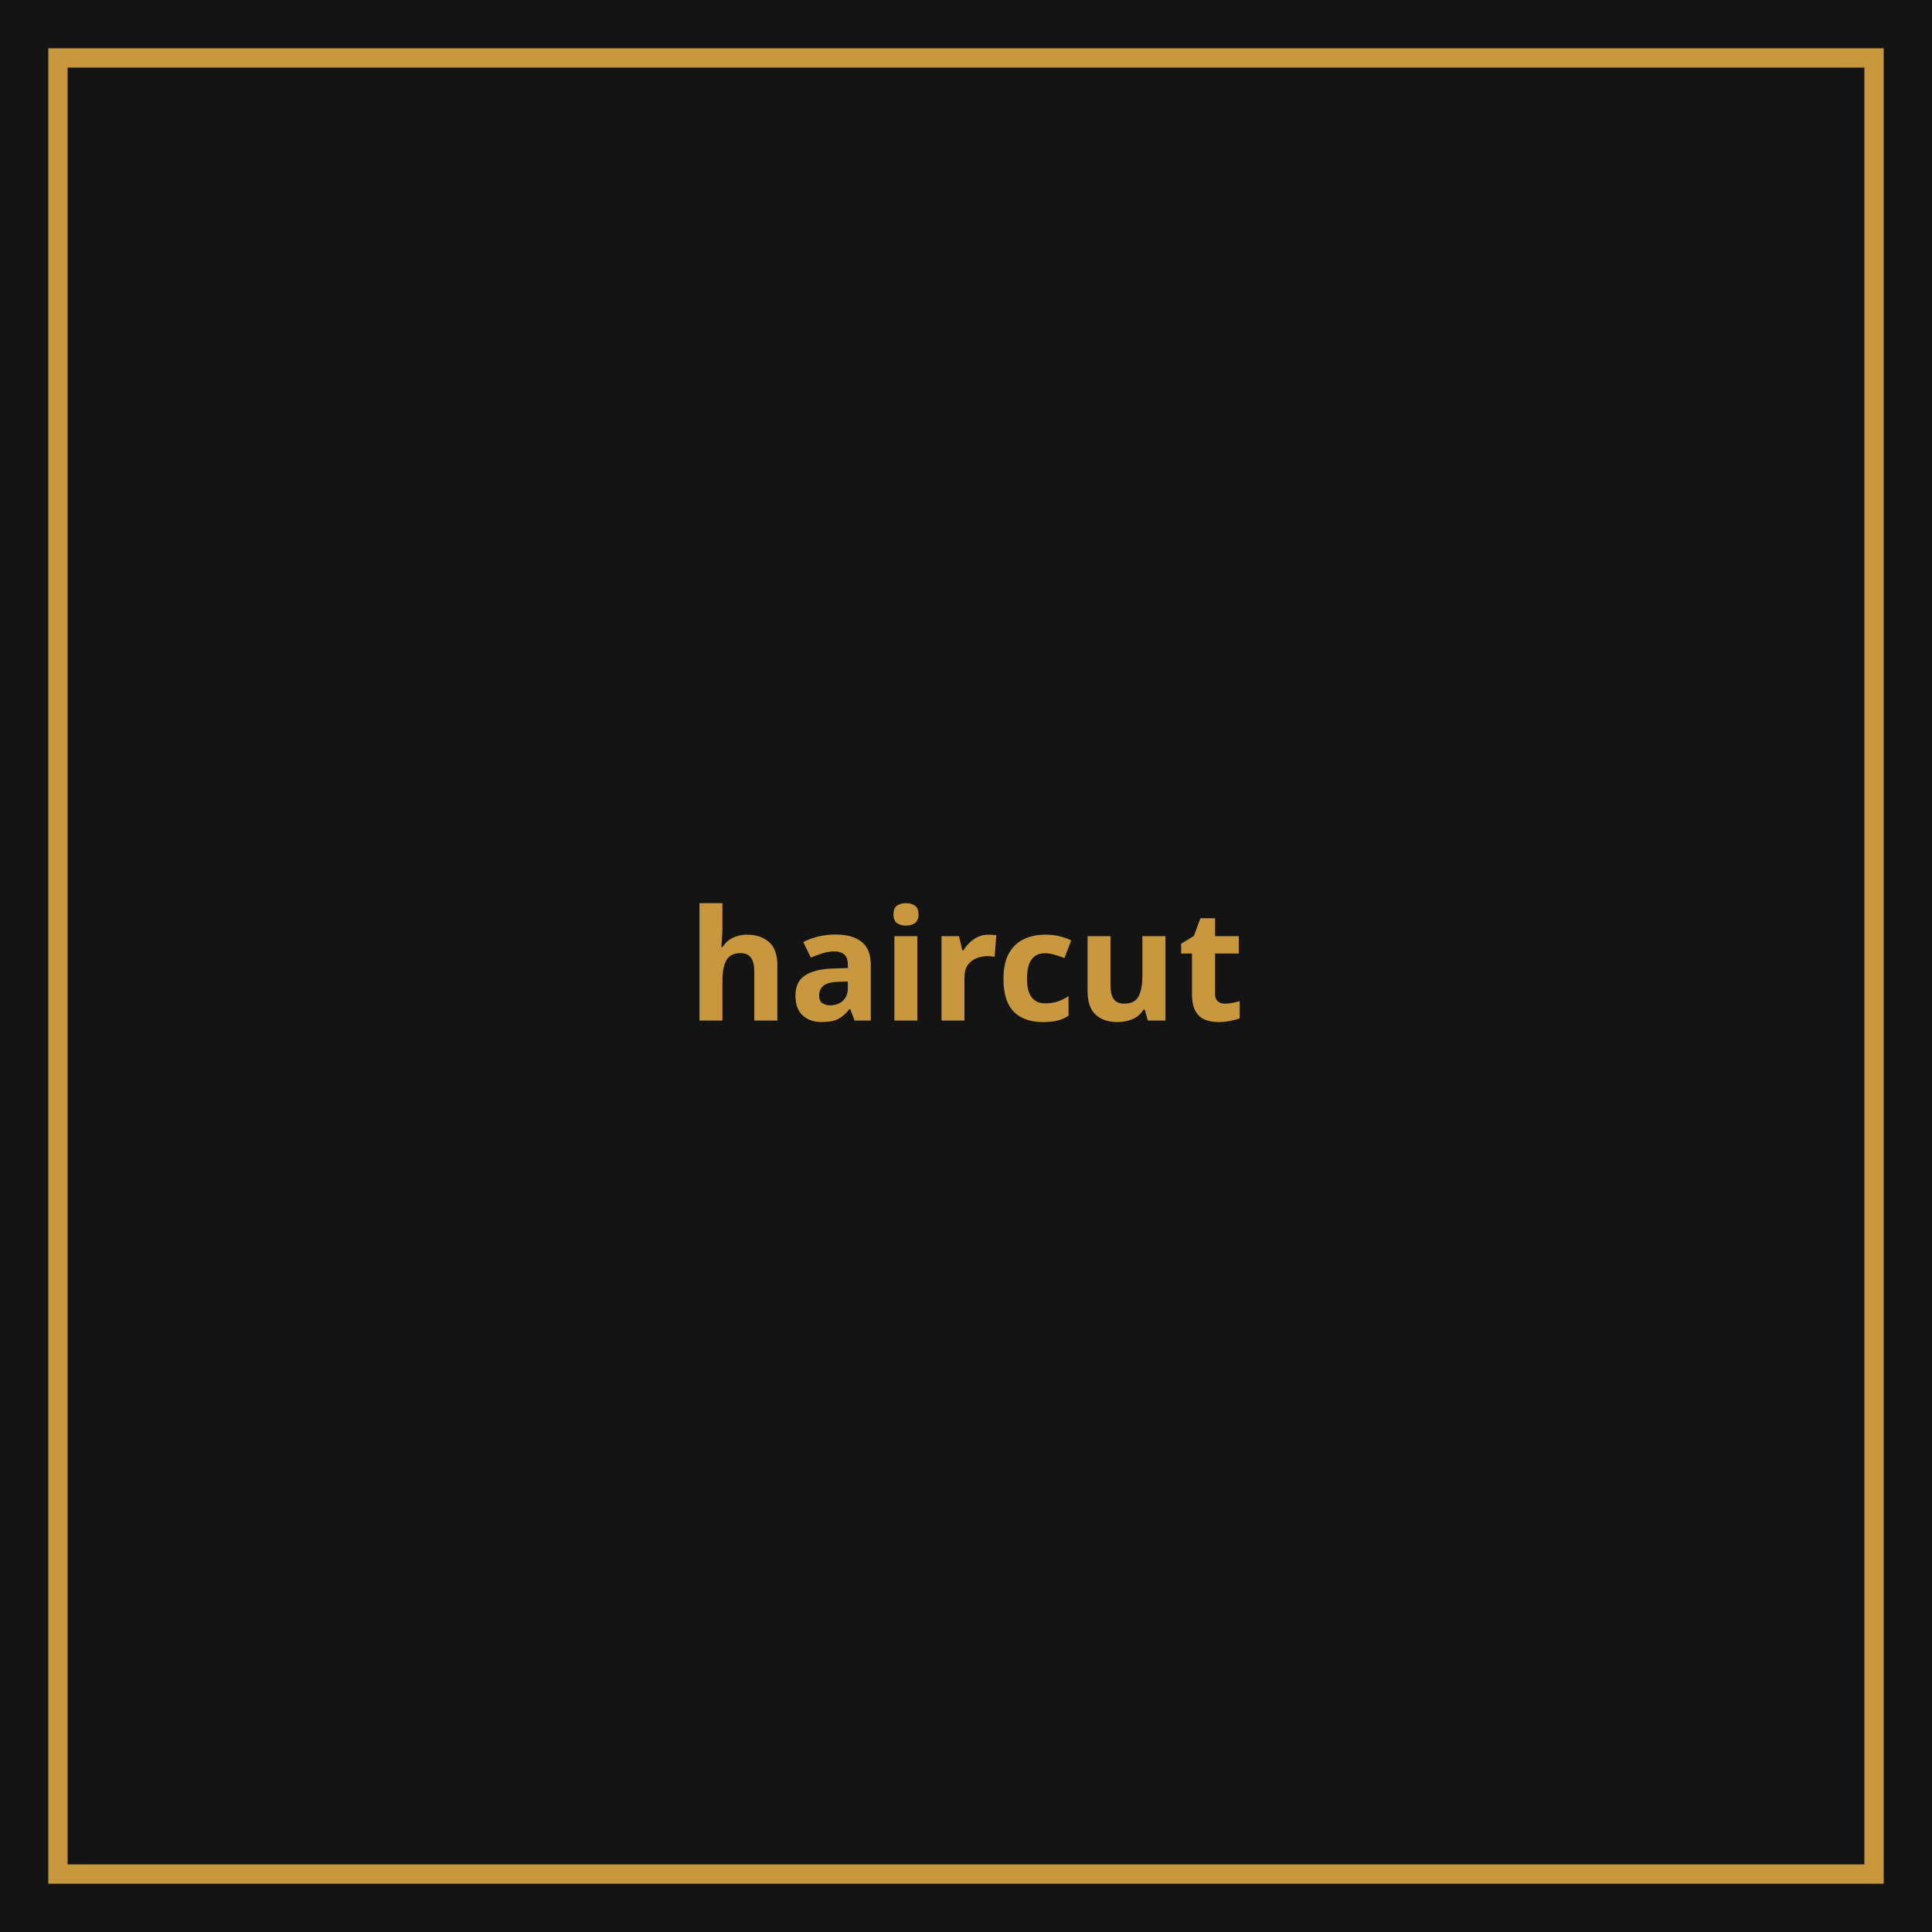
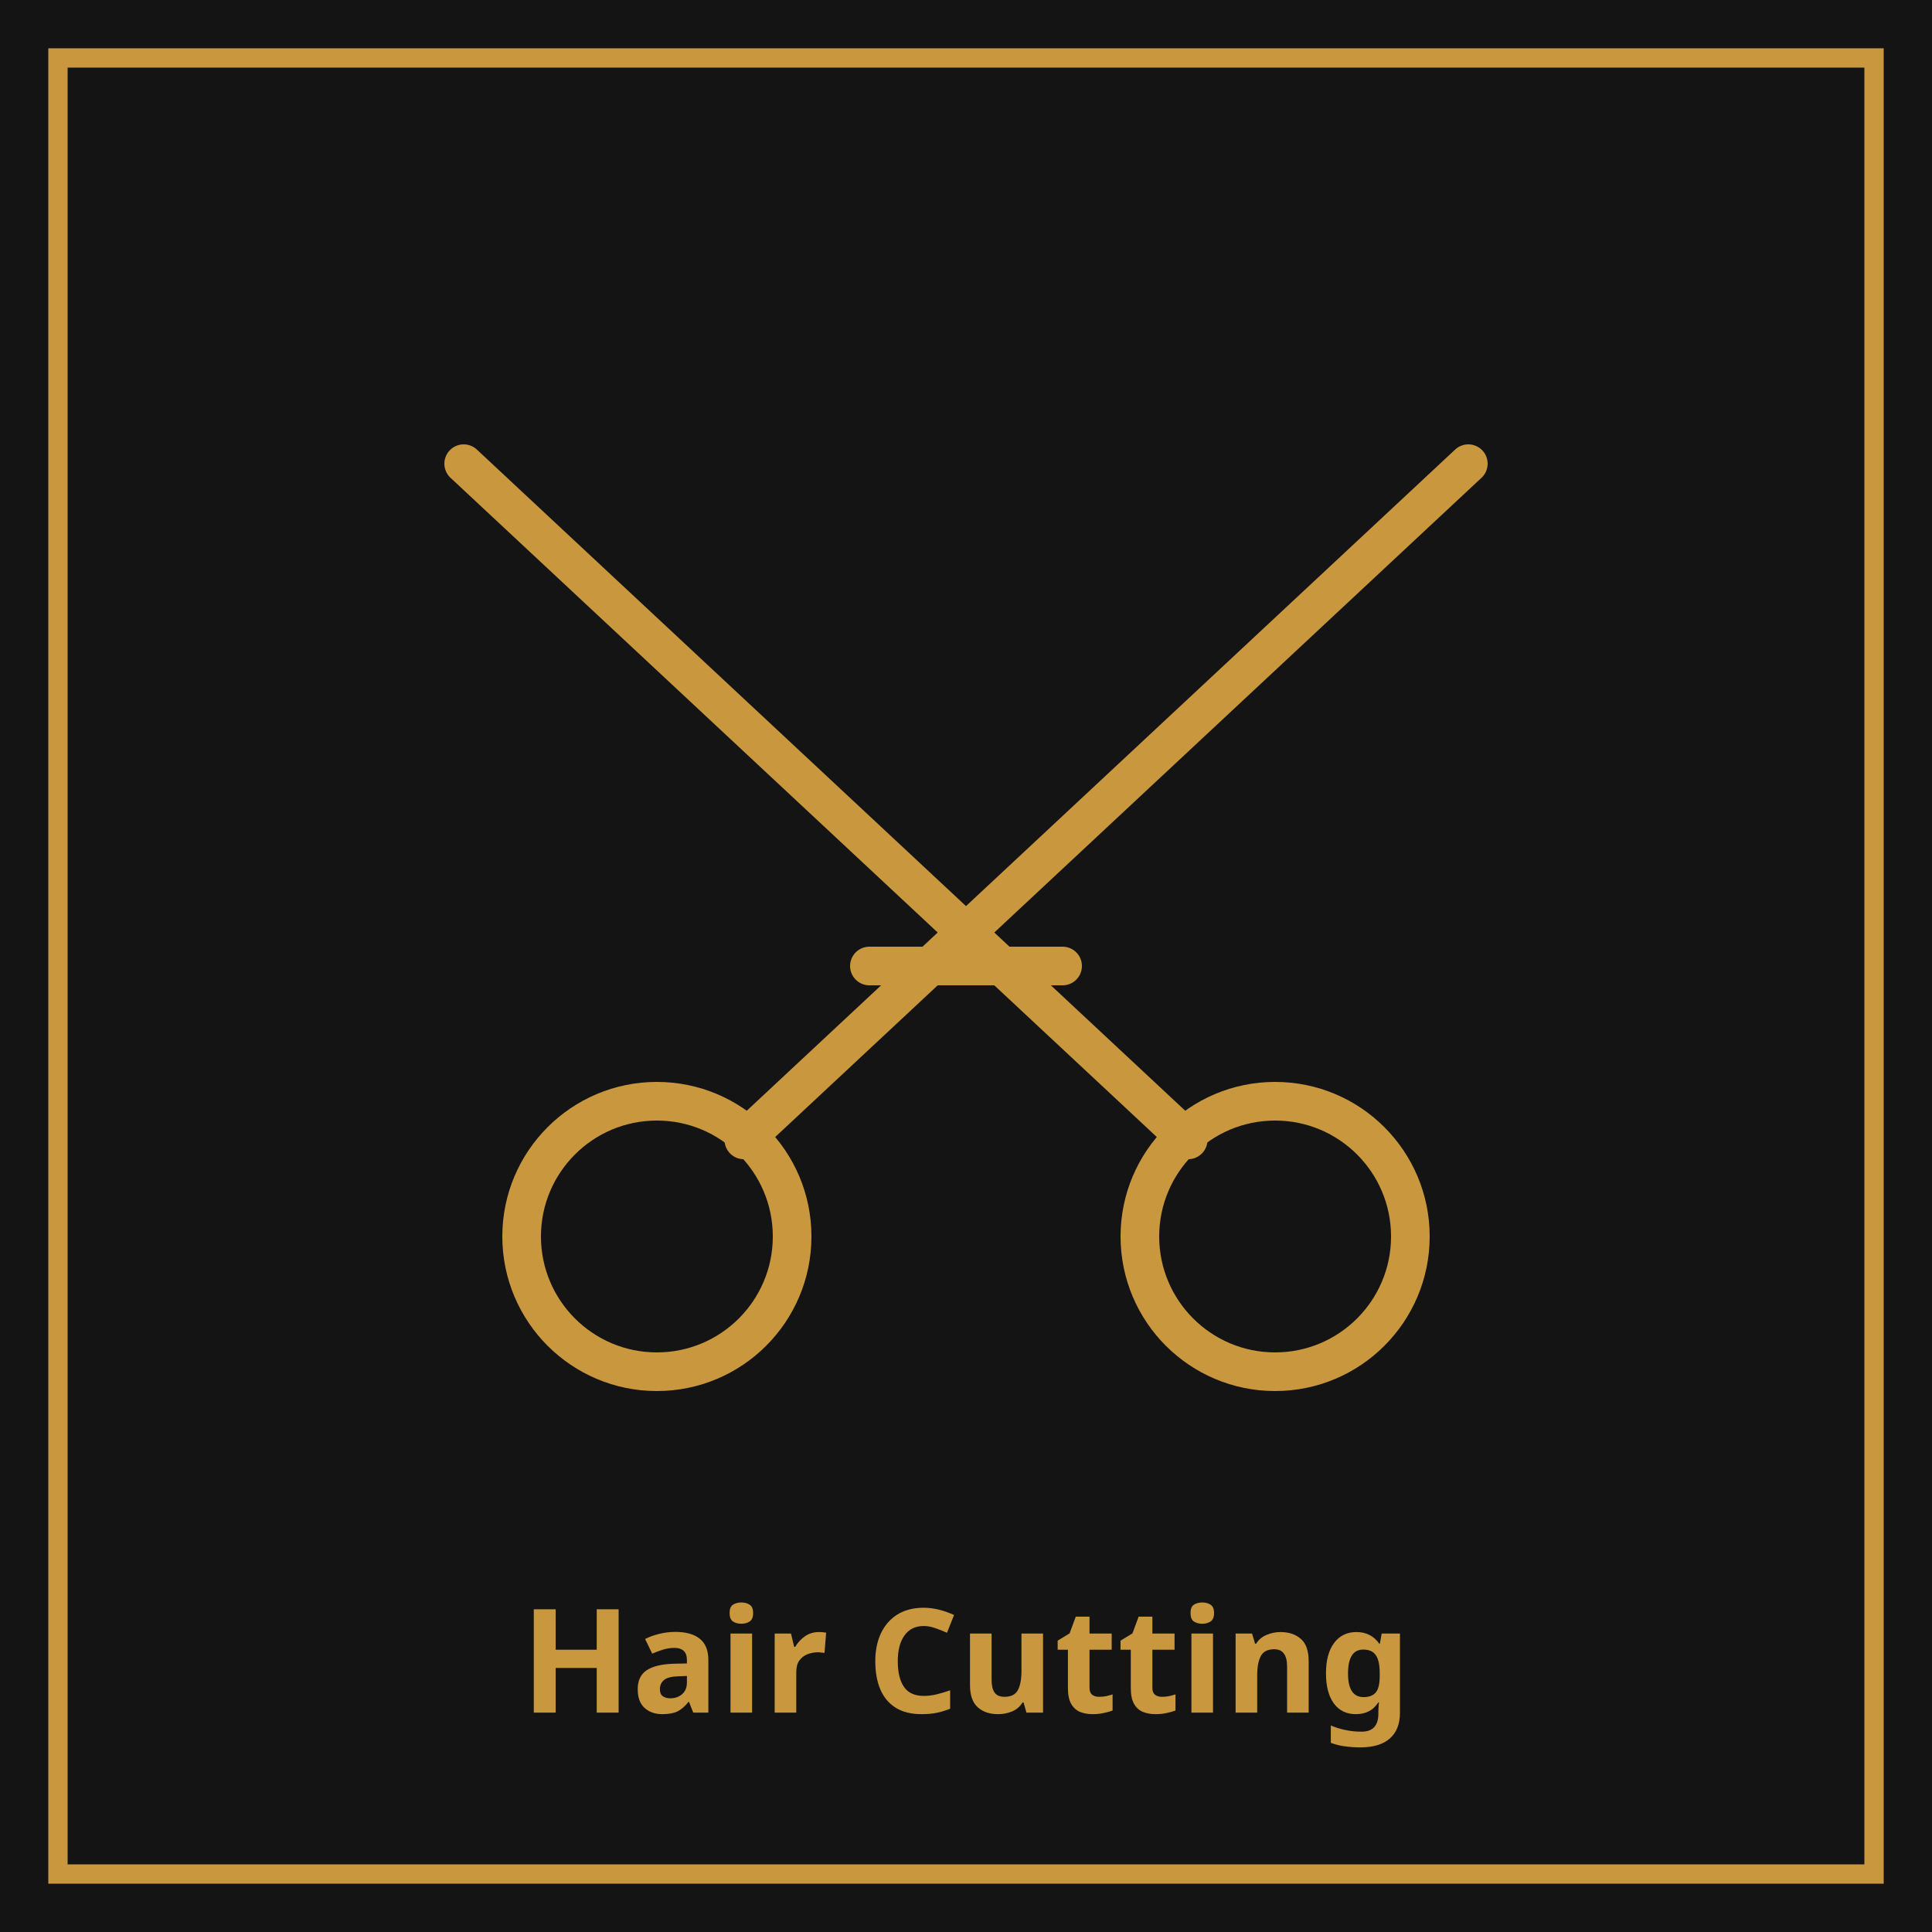
<svg xmlns="http://www.w3.org/2000/svg" width="200" height="200" viewBox="0 0 200 200">
  <rect width="100%" height="100%" fill="#141414" />
  <rect x="6" y="6" width="188" height="188" fill="none" stroke="#C9973E" stroke-width="2" />
-   <text x="50%" y="50%" dominant-baseline="middle" text-anchor="middle" fill="#C9973E" font-family="sans-serif" font-size="16" font-weight="600">haircut</text>
+   <g stroke="#C9973E" stroke-width="4" stroke-linecap="round" fill="none">
+     <circle cx="68" cy="128" r="14" />
+     <circle cx="132" cy="128" r="14" />
+     <line x1="77" y1="118" x2="152" y2="48" />
+     <line x1="123" y1="118" x2="48" y2="48" />
+     <line x1="90" y1="100" x2="110" y2="100" />
+   </g>
+   <text x="50%" y="172" dominant-baseline="middle" text-anchor="middle" fill="#C9973E" font-family="sans-serif" font-size="15" font-weight="600">Hair Cutting</text>
</svg>
